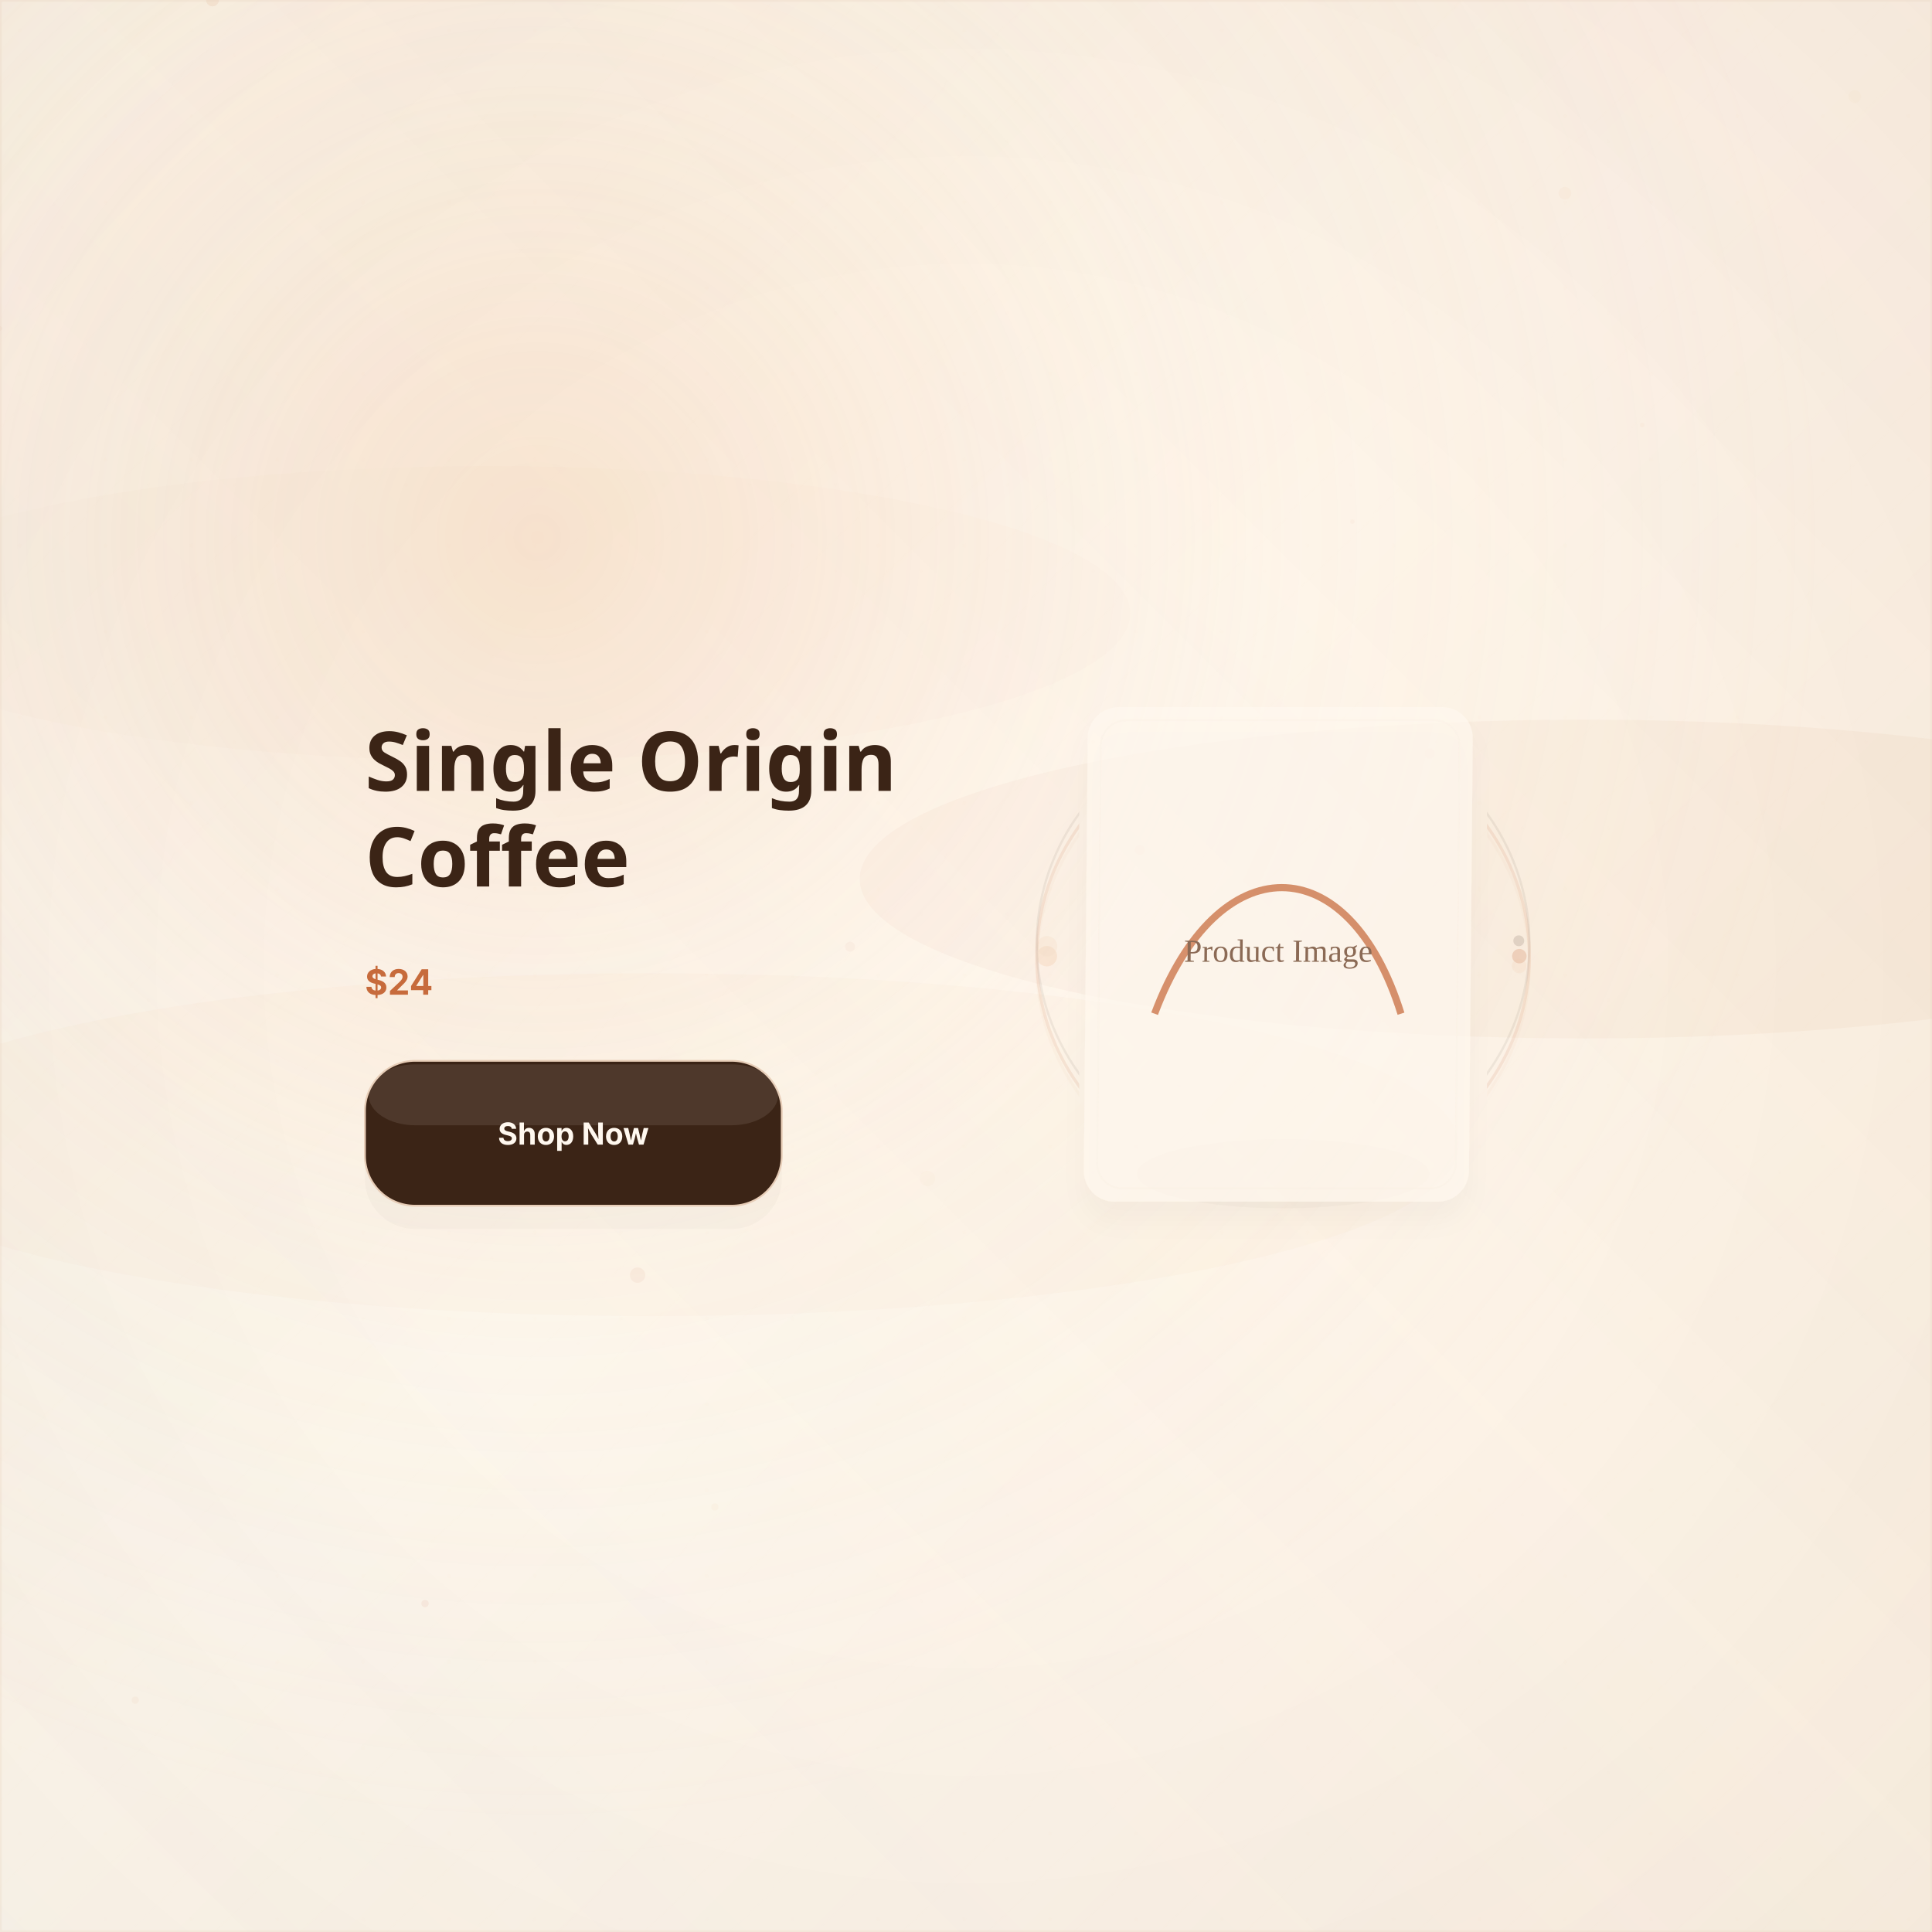
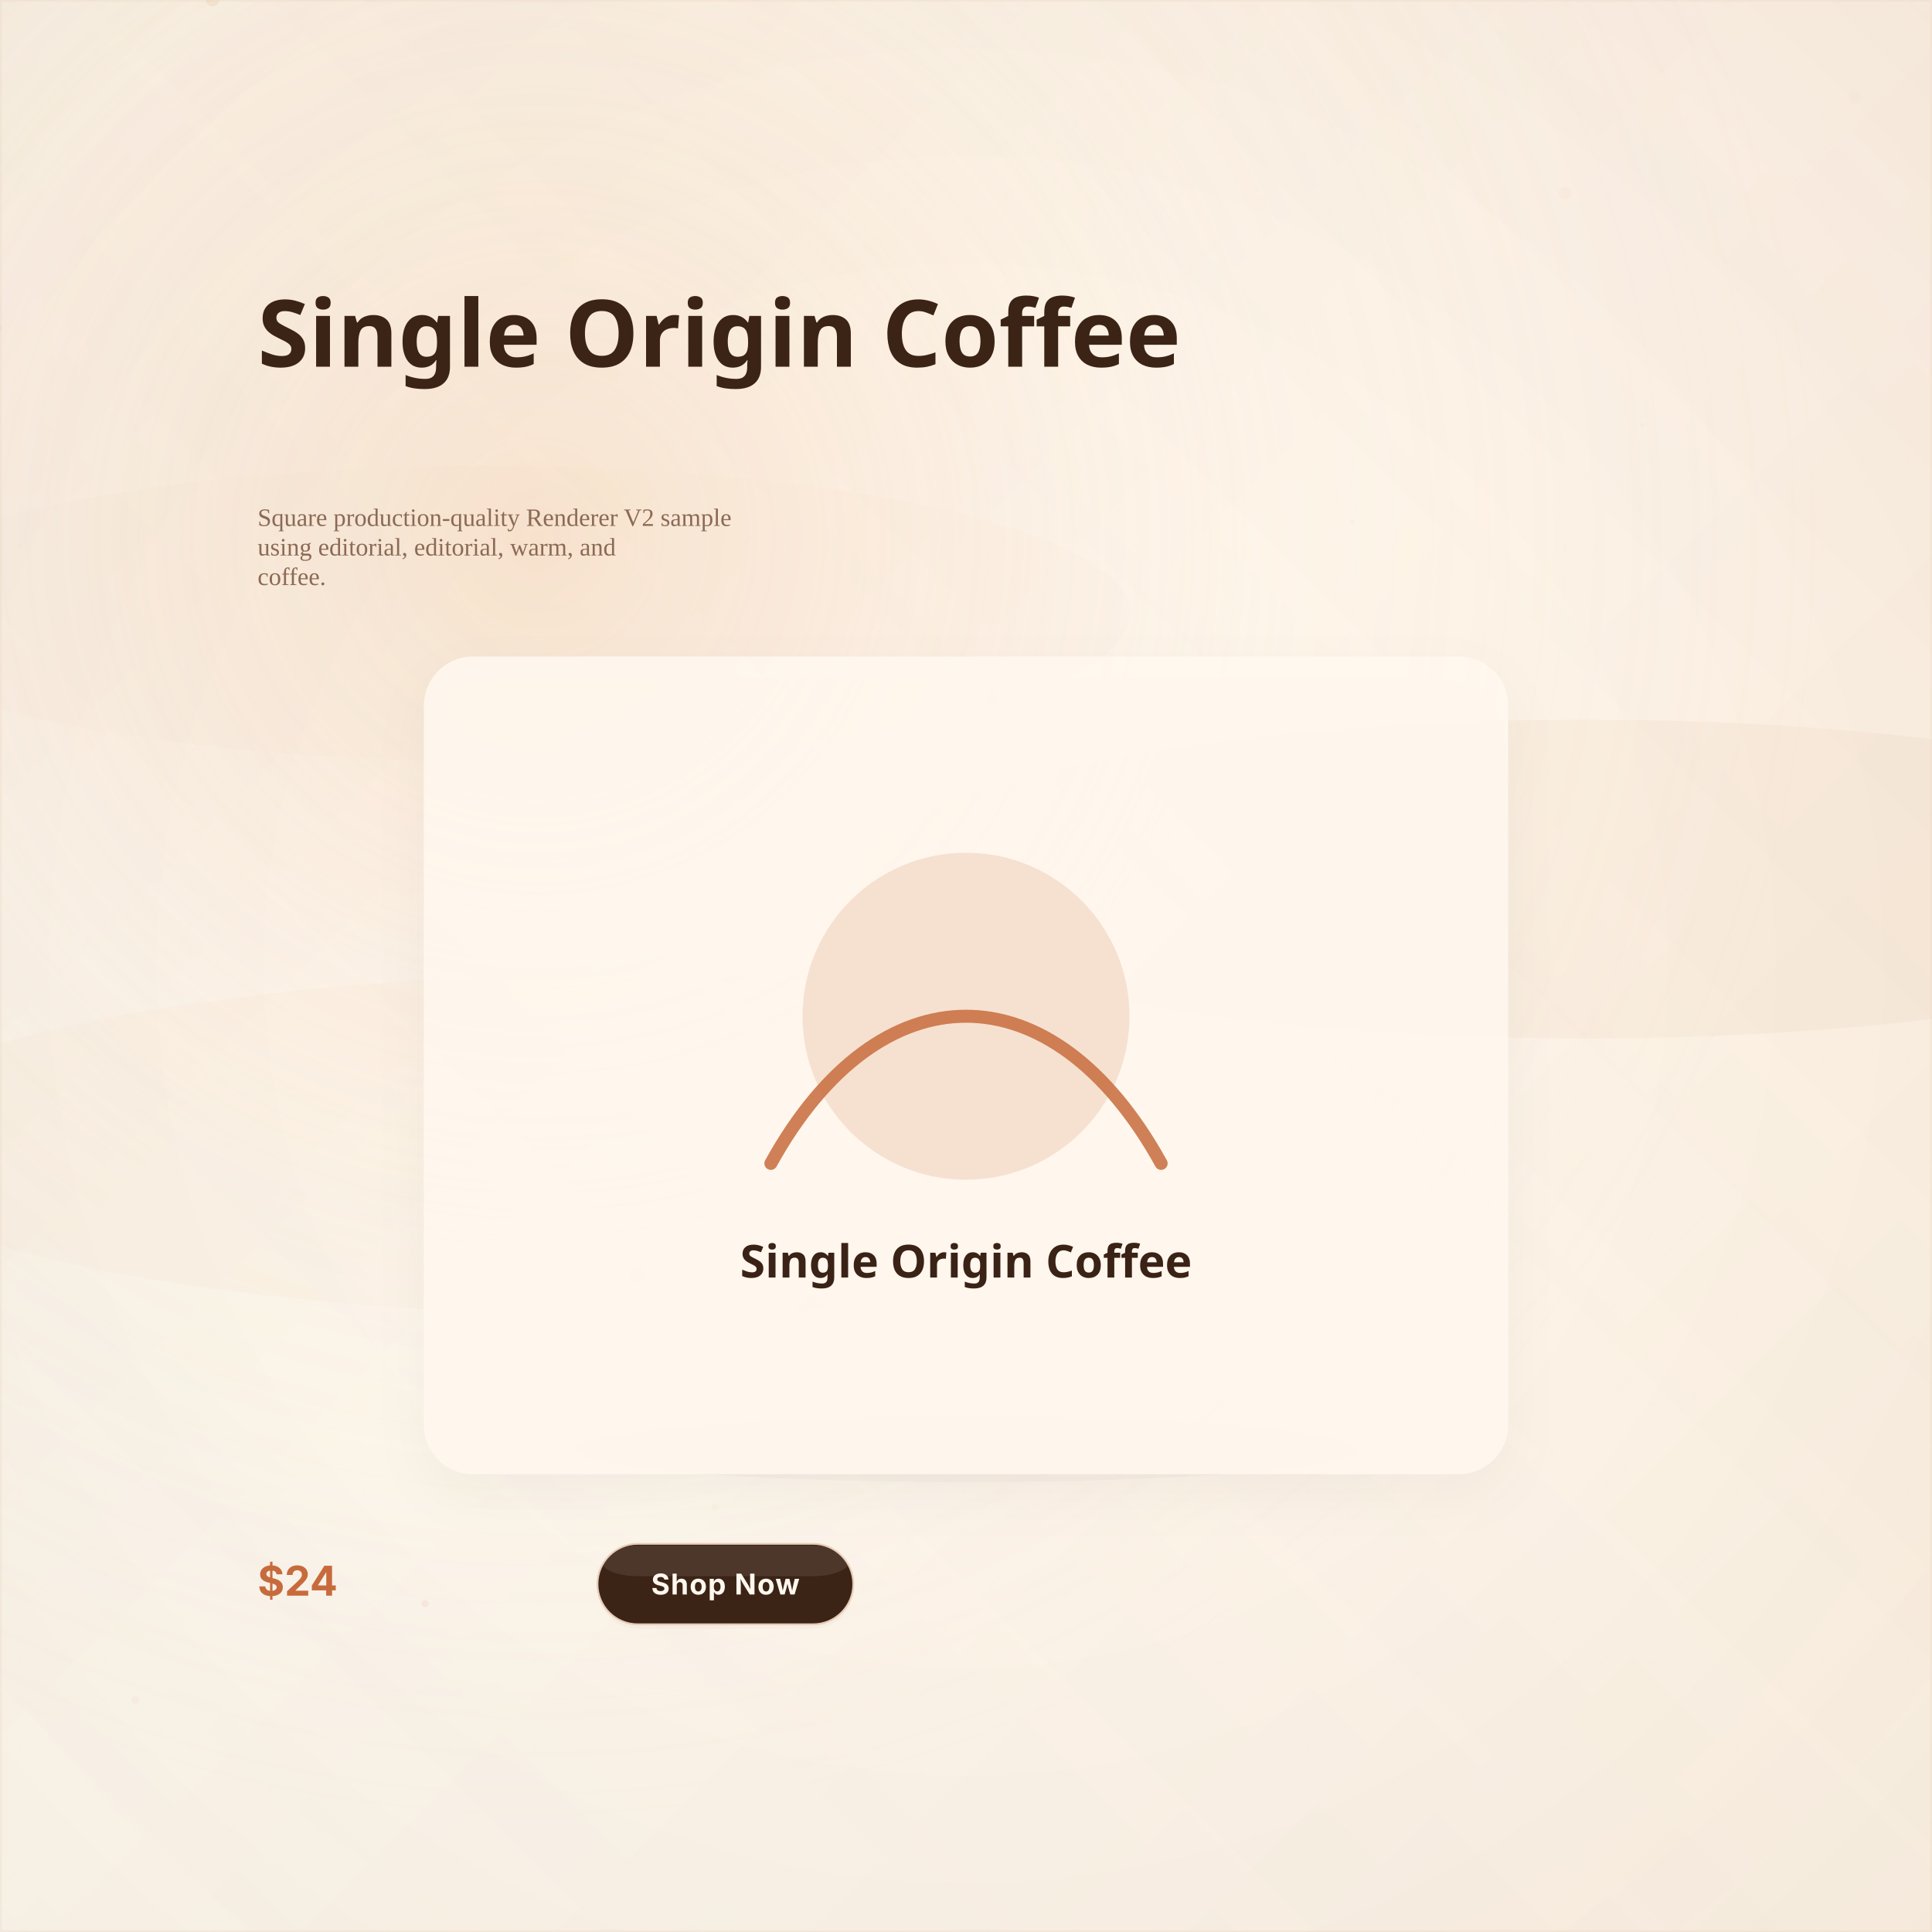
<svg xmlns="http://www.w3.org/2000/svg" width="1080" height="1080" viewBox="0 0 1080 1080" role="img">
  <defs>
    <linearGradient id="renderer2-bg-1" x1="0%" y1="0%" x2="100%" y2="100%">
      <stop offset="0%" stop-color="#FBF0E3" />
      <stop offset="48%" stop-color="#FFF8EF" />
      <stop offset="100%" stop-color="#FBF0E3" />
    </linearGradient>
    <linearGradient id="renderer2-depth-2" x1="0%" y1="100%" x2="100%" y2="0%">
      <stop offset="0%" stop-color="#3B241629" stop-opacity="0.22" />
      <stop offset="52%" stop-color="#E9B78D" stop-opacity="0.08" />
      <stop offset="100%" stop-color="#C76B3C" stop-opacity="0.16" />
    </linearGradient>
    <radialGradient id="renderer2-light-3" cx="28%" cy="28%" r="68%">
      <stop offset="0%" stop-color="#E9B78D" stop-opacity="0.46" />
      <stop offset="56%" stop-color="#FFF8EF" stop-opacity="0.12" />
      <stop offset="100%" stop-color="#FBF0E3" stop-opacity="0" />
    </radialGradient>
    <radialGradient id="renderer2-vignette-4" cx="50%" cy="50%" r="74%">
      <stop offset="45%" stop-color="#000000" stop-opacity="0" />
      <stop offset="100%" stop-color="#3B241629" stop-opacity="0.18" />
    </radialGradient>
    <pattern id="renderer2-texture-5" width="48" height="48" patternUnits="userSpaceOnUse">
      <path d="M0 47 L48 1 M-12 12 L12 -12 M36 60 L60 36" stroke="#E7CDB7" stroke-width="1" opacity="0.07" />
      <circle cx="11" cy="17" r="1.2" fill="#E9B78D" opacity="0.06" />
      <circle cx="35" cy="31" r="0.9" fill="#C76B3C" opacity="0.05" />
    </pattern>
    <mask id="renderer2-decoration-mask-6" maskUnits="userSpaceOnUse">
-       <rect x="204" y="364" width="653.75" height="341" fill="#ffffff" />
-       <rect x="603.31" y="390.56" width="227.88" height="287.88" rx="8.44" fill="#000000" />
-       <rect x="196" y="388" width="339" height="166.12" rx="8" fill="#000000" />
-       <rect x="196" y="509" width="249" height="57" rx="8" fill="#000000" />
-       <rect x="196" y="585" width="249" height="97" rx="8" fill="#000000" />
+       <rect x="144" y="156" width="714" height="753" fill="#ffffff" />
+       <rect x="194" y="325" width="692" height="540" rx="32" fill="#000000" />
+       <rect x="120" y="132" width="602" height="161" rx="24" fill="#000000" />
+       <rect x="120" y="257" width="602" height="98" rx="24" fill="#000000" />
+       <rect x="120" y="837" width="222" height="96" rx="24" fill="#000000" />
+       <rect x="310" y="837" width="268" height="96" rx="24" fill="#000000" />
    </mask>
    <clipPath id="renderer2-product-clip-7">
-       <rect x="609.64" y="396.29" width="215.22" height="276.42" rx="11.84" />
+       <rect x="237" y="367" width="606" height="457" rx="18.28" />
    </clipPath>
-     <filter id="renderer2-product-shadow-8" x="-55%" y="-55%" width="210%" height="220%">
-       <feDropShadow dx="0" dy="11.06" stdDeviation="6.89" flood-color="#3B241629" flood-opacity="0.26" />
+     <filter id="renderer2-product-shadow-8" x="-30%" y="-30%" width="160%" height="160%">
+       <feDropShadow dx="0" dy="11.43" stdDeviation="15.15" flood-color="#3B241629" flood-opacity="0.25" />
    </filter>
-     <filter id="renderer2-product-glow-9" x="-70%" y="-70%" width="240%" height="240%">
-       <feGaussianBlur stdDeviation="9.68" result="blur" />
-       <feColorMatrix in="blur" type="matrix" values="0 0 0 0 0.78 0 0 0 0 0.42 0 0 0 0 0.235 0 0 0 0.49 0" />
+     <filter id="renderer2-product-glow-9" x="-40%" y="-40%" width="180%" height="180%">
+       <feGaussianBlur stdDeviation="18.18" result="blur" />
+       <feColorMatrix in="blur" type="matrix" values="0 0 0 0 0.78 0 0 0 0 0.42 0 0 0 0 0.235 0 0 0 0.28 0" />
    </filter>
    <linearGradient id="renderer2-product-reflection-10" x1="0%" y1="0%" x2="0%" y2="100%">
-       <stop offset="0%" stop-color="#FFF8EF" stop-opacity="0.24" />
-       <stop offset="100%" stop-color="#FFF8EF" stop-opacity="0" />
+       <stop offset="0%" stop-color="#C76B3C" stop-opacity="0.18" />
+       <stop offset="100%" stop-color="#FBF0E3" stop-opacity="0" />
    </linearGradient>
  </defs>
-   <g data-background="coffee">
-     <rect x="0" y="0" width="1080" height="1080" fill="url(#renderer2-bg-1)" />
-     <rect x="0" y="0" width="1080" height="1080" fill="url(#renderer2-depth-2)" opacity="0.52" />
-     <ellipse cx="272.7" cy="342.9" rx="359.1" ry="82.35" fill="#E9B78D" opacity="0.04" />
-     <ellipse cx="885.6" cy="491.4" rx="405" ry="89.1" fill="#C76B3C" opacity="0.05" />
-     <ellipse cx="364.5" cy="639.9" rx="450.9" ry="95.85" fill="#E9B78D" opacity="0.06" />
-     <rect x="0" y="0" width="1080" height="1080" fill="url(#renderer2-light-3)" opacity="0.63" />
-     <rect x="0" y="0" width="1080" height="1080" fill="url(#renderer2-texture-5)" opacity="0.18" />
-     <g data-background-particles="cozy morning ritual">
-       <circle cx="0" cy="183.6" r="1.3" fill="#C76B3C" opacity="0.05" />
-       <circle cx="399.6" cy="842.4" r="2.05" fill="#E9B78D" opacity="0.07" />
-       <circle cx="799.2" cy="421.2" r="2.8" fill="#E9B78D" opacity="0.08" />
-       <circle cx="118.8" cy="0" r="3.55" fill="#C76B3C" opacity="0.1" />
-       <circle cx="518.4" cy="658.8" r="4.3" fill="#E9B78D" opacity="0.05" />
-       <circle cx="918" cy="237.6" r="1.3" fill="#E9B78D" opacity="0.07" />
-       <circle cx="237.6" cy="896.4" r="2.05" fill="#C76B3C" opacity="0.08" />
-       <circle cx="637.2" cy="475.2" r="2.8" fill="#E9B78D" opacity="0.1" />
-       <circle cx="1036.8" cy="54" r="3.55" fill="#E9B78D" opacity="0.05" />
-       <circle cx="356.4" cy="712.8" r="4.3" fill="#C76B3C" opacity="0.07" />
-       <circle cx="756" cy="291.6" r="1.3" fill="#E9B78D" opacity="0.08" />
-       <circle cx="75.6" cy="950.4" r="2.05" fill="#E9B78D" opacity="0.1" />
-       <circle cx="475.2" cy="529.2" r="2.8" fill="#C76B3C" opacity="0.05" />
-       <circle cx="874.8" cy="108" r="3.55" fill="#E9B78D" opacity="0.07" />
-     </g>
-     <rect x="0" y="0" width="1080" height="1080" fill="#FFF8EF" opacity="0.06" />
-     <rect x="0" y="0" width="1080" height="1080" fill="url(#renderer2-vignette-4)" />
-     <rect x="0" y="0" width="1080" height="1080" fill="none" stroke="#E7CDB7" stroke-width="2" opacity="0.24" />
-   </g>
-   <g opacity="0.32" data-decoration="coffee" data-layering="stacked" mask="url(#renderer2-decoration-mask-6)">
-     <g data-decoration-region="0" data-placement="around-product">
-       <ellipse cx="717.25" cy="539" rx="137.69" ry="129.58" fill="none" stroke="#E9B78D" stroke-width="1.69" opacity="0.18" />
-       <circle cx="849.19" cy="540.02" r="4.05" fill="#E9B78D" opacity="0.32" />
-       <circle cx="778.07" cy="643.47" r="5.73" fill="#E9B78D" opacity="0.32" />
-       <circle cx="646.14" cy="637.94" r="4.05" fill="#E9B78D" opacity="0.32" />
-       <circle cx="585.31" cy="528.98" r="5.73" fill="#E9B78D" opacity="0.32" />
-       <circle cx="656.43" cy="425.53" r="4.05" fill="#E9B78D" opacity="0.32" />
-       <circle cx="788.36" cy="431.06" r="5.73" fill="#E9B78D" opacity="0.32" />
-       <ellipse cx="717.25" cy="534.5" rx="137.69" ry="129.58" fill="none" stroke="#C76B3C" stroke-width="1.69" opacity="0.37" />
-       <circle cx="849.32" cy="534.5" r="4.05" fill="#C76B3C" opacity="0.68" />
-       <circle cx="783.28" cy="640.81" r="5.73" fill="#E9B78D" opacity="0.68" />
-       <circle cx="651.22" cy="640.81" r="4.05" fill="#C76B3C" opacity="0.68" />
-       <circle cx="585.18" cy="534.5" r="5.73" fill="#E9B78D" opacity="0.68" />
-       <circle cx="651.21" cy="428.19" r="4.05" fill="#C76B3C" opacity="0.68" />
-       <circle cx="783.28" cy="428.19" r="5.73" fill="#E9B78D" opacity="0.68" />
-       <ellipse cx="717.25" cy="527.5" rx="137.69" ry="129.58" fill="none" stroke="#3B2416" stroke-width="1.26" opacity="0.23" />
-       <circle cx="849" cy="525.91" r="3.03" fill="#3B2416" opacity="0.42" />
-       <circle cx="659.38" cy="644.85" r="4.3" fill="#E9B78D" opacity="0.42" />
-       <circle cx="643.38" cy="432.74" r="3.03" fill="#3B2416" opacity="0.42" />
+   <g data-editor-layer="true" data-layer-id="background" data-layer-type="background" data-layer-label="Background" data-layer-x="0" data-layer-y="0" data-layer-width="1080" data-layer-height="1080">
+     <g data-background="coffee">
+       <rect x="0" y="0" width="1080" height="1080" fill="url(#renderer2-bg-1)" />
+       <rect x="0" y="0" width="1080" height="1080" fill="url(#renderer2-depth-2)" opacity="0.52" />
+       <ellipse cx="272.7" cy="342.9" rx="359.1" ry="82.35" fill="#E9B78D" opacity="0.04" />
+       <ellipse cx="885.6" cy="491.4" rx="405" ry="89.1" fill="#C76B3C" opacity="0.05" />
+       <ellipse cx="364.5" cy="639.9" rx="450.9" ry="95.85" fill="#E9B78D" opacity="0.06" />
+       <rect x="0" y="0" width="1080" height="1080" fill="url(#renderer2-light-3)" opacity="0.63" />
+       <rect x="0" y="0" width="1080" height="1080" fill="url(#renderer2-texture-5)" opacity="0.18" />
+       <g data-background-particles="cozy morning ritual">
+         <circle cx="0" cy="183.6" r="1.3" fill="#C76B3C" opacity="0.05" />
+         <circle cx="399.6" cy="842.4" r="2.05" fill="#E9B78D" opacity="0.07" />
+         <circle cx="799.2" cy="421.2" r="2.8" fill="#E9B78D" opacity="0.08" />
+         <circle cx="118.8" cy="0" r="3.55" fill="#C76B3C" opacity="0.1" />
+         <circle cx="518.4" cy="658.8" r="4.3" fill="#E9B78D" opacity="0.05" />
+         <circle cx="918" cy="237.6" r="1.3" fill="#E9B78D" opacity="0.07" />
+         <circle cx="237.6" cy="896.4" r="2.05" fill="#C76B3C" opacity="0.08" />
+         <circle cx="637.2" cy="475.2" r="2.8" fill="#E9B78D" opacity="0.1" />
+         <circle cx="1036.8" cy="54" r="3.55" fill="#E9B78D" opacity="0.05" />
+         <circle cx="356.4" cy="712.8" r="4.3" fill="#C76B3C" opacity="0.07" />
+         <circle cx="756" cy="291.6" r="1.3" fill="#E9B78D" opacity="0.08" />
+         <circle cx="75.6" cy="950.4" r="2.05" fill="#E9B78D" opacity="0.1" />
+         <circle cx="475.2" cy="529.2" r="2.8" fill="#C76B3C" opacity="0.05" />
+         <circle cx="874.8" cy="108" r="3.55" fill="#E9B78D" opacity="0.07" />
+       </g>
+       <rect x="0" y="0" width="1080" height="1080" fill="#FFF8EF" opacity="0.06" />
+       <rect x="0" y="0" width="1080" height="1080" fill="url(#renderer2-vignette-4)" />
+       <rect x="0" y="0" width="1080" height="1080" fill="none" stroke="#E7CDB7" stroke-width="2" opacity="0.24" />
    </g>
  </g>
-   <g data-product-position="lifestyle">
-     <ellipse cx="717.25" cy="656.12" rx="81.78" ry="19.35" fill="#3B241629" opacity="0.14" />
-     <g transform="translate(2 -1) rotate(0 717.25 534.5) skewX(-0.5)" filter="url(#renderer2-product-shadow-8)">
-       <rect x="617.02" y="403.67" width="200.45" height="261.65" rx="13.99" fill="none" stroke="#E7CDB7" stroke-width="1" opacity="0.24" />
-       <rect x="609.64" y="396.29" width="215.22" height="276.42" rx="17.22" fill="#FFF8EF" opacity="0.68" />
-       <path d="M 648.38 567.67 C 682.81 473.69, 755.99 473.69, 786.12 567.67" stroke="#C76B3C" stroke-width="4" fill="none" opacity="0.72" />
-       <text x="717.25" y="534.5" text-anchor="middle" dominant-baseline="middle" font-family="Source Serif 4" font-size="18" fill="#8B6A55">Product Image</text>
+   <g data-editor-layer="true" data-layer-id="decorations" data-layer-type="decoration" data-layer-label="Decorations" data-layer-x="222" data-layer-y="353" data-layer-width="636" data-layer-height="484">
+     <g opacity="0.19" data-decoration="coffee" data-layering="stacked" mask="url(#renderer2-decoration-mask-6)">
+       <g data-decoration-region="0" data-placement="around-product">
+         <ellipse cx="540" cy="598" rx="311.64" ry="183.92" fill="none" stroke="#E9B78D" stroke-width="1.94" opacity="0.09" />
+         <circle cx="838.79" cy="600.23" r="4.65" fill="#E9B78D" opacity="0.16" />
+         <circle cx="382.84" cy="743.22" r="6.58" fill="#E9B78D" opacity="0.16" />
+         <circle cx="398.37" cy="441.56" r="4.65" fill="#E9B78D" opacity="0.16" />
+         <ellipse cx="540" cy="595" rx="311.64" ry="183.92" fill="none" stroke="#C76B3C" stroke-width="1.94" opacity="0.15" />
+         <circle cx="838.92" cy="595" r="4.65" fill="#C76B3C" opacity="0.28" />
+         <circle cx="390.54" cy="745.9" r="6.58" fill="#E9B78D" opacity="0.28" />
+         <circle cx="390.54" cy="444.1" r="4.65" fill="#C76B3C" opacity="0.28" />
+       </g>
    </g>
  </g>
-   <text x="204" y="442.1" text-anchor="start" font-family="Libre Baskerville" font-size="46.1" font-weight="700" fill="#3B2416" paint-order="stroke" stroke="#3B2416" stroke-width="0">
-     <tspan x="204" dy="0">Single Origin</tspan>
-     <tspan x="204" dy="53.47">Coffee</tspan>
-   </text>
-   <text x="204" y="556.04" text-anchor="start" font-family="Inter" font-size="19.55" font-weight="700" fill="#C76B3C">
-     <tspan x="204" dy="0">$24</tspan>
-   </text>
-   <g data-cta="Shop Now">
-     <rect x="204" y="605.96" width="233" height="81" rx="28" fill="#3B241629" opacity="0.16" />
-     <rect x="204" y="593" width="233" height="81" rx="28" fill="#3B2416" stroke="#E7CDB7" stroke-width="1" opacity="1" />
-     <rect x="206" y="595" width="229" height="34.02" rx="26" fill="#FFF8EF" opacity="0.1" />
-     <text x="320.5" y="633.5" text-anchor="middle" dominant-baseline="middle" font-family="Inter" font-size="17" font-weight="700" fill="#FFF8EF">Shop Now</text>
+   <g data-editor-layer="true" data-layer-id="product_image" data-layer-type="product_image" data-layer-label="Product Image" data-layer-x="231" data-layer-y="362" data-layer-width="618" data-layer-height="466">
+     <g data-product-position="lifestyle">
+       <ellipse cx="540" cy="810.29" rx="218.16" ry="18.28" fill="#3B241629" opacity="0.17" />
+       <g filter="url(#renderer2-product-shadow-8)">
+         <rect x="237" y="367" width="606" height="457" rx="27.42" fill="#FFF8EF" opacity="0.88" />
+         <circle cx="540" cy="568.08" r="91.4" fill="#C76B3C" opacity="0.16" />
+         <path d="M 430.92 650.34 C 491.52 540.66, 588.48 540.66, 649.08 650.34" stroke="#C76B3C" stroke-width="7.27" stroke-linecap="round" fill="none" opacity="0.85" />
+         <text x="540" y="705.18" text-anchor="middle" dominant-baseline="middle" font-family="Libre Baskerville" font-size="25.45" font-weight="600" fill="#3B2416">Single Origin Coffee</text>
+       </g>
+     </g>
+   </g>
+   <g data-editor-layer="true" data-layer-id="headline" data-layer-type="headline" data-layer-label="Headline" data-layer-x="144" data-layer-y="156" data-layer-width="554" data-layer-height="113">
+     <text x="144" y="205" text-anchor="start" font-family="Libre Baskerville" font-size="52" font-weight="700" fill="#3B2416" paint-order="stroke" stroke="#3B2416" stroke-width="0">
+       <tspan x="144" dy="0">Single Origin Coffee</tspan>
+     </text>
+   </g>
+   <g data-editor-layer="true" data-layer-id="description" data-layer-type="description" data-layer-label="Description" data-layer-x="144" data-layer-y="281" data-layer-width="554" data-layer-height="50">
+     <text x="144" y="294" text-anchor="start" font-family="Source Serif 4" font-size="14" font-weight="400" fill="#8B6A55">
+       <tspan x="144" dy="0">Square production-quality Renderer V2 sample</tspan>
+       <tspan x="144" dy="16.52">using editorial, editorial, warm, and</tspan>
+       <tspan x="144" dy="16.52">coffee.</tspan>
+     </text>
+   </g>
+   <g data-editor-layer="true" data-layer-id="price" data-layer-type="price" data-layer-label="Price" data-layer-x="144" data-layer-y="861" data-layer-width="174" data-layer-height="48">
+     <text x="144" y="892" text-anchor="start" font-family="Inter" font-size="23" font-weight="700" fill="#C76B3C">
+       <tspan x="144" dy="0">$24</tspan>
+     </text>
+   </g>
+   <g data-editor-layer="true" data-layer-id="cta" data-layer-type="cta" data-layer-label="CTA" data-layer-x="334" data-layer-y="861" data-layer-width="220" data-layer-height="48">
+     <g data-cta="Shop Now">
+       <rect x="334" y="865.5" width="143" height="45" rx="22.5" fill="#3B241629" opacity="0.14" />
+       <rect x="334" y="863" width="143" height="45" rx="22.5" fill="#3B2416" stroke="#E7CDB7" stroke-width="1" opacity="1" />
+       <rect x="336" y="864" width="139" height="17.1" rx="20.5" fill="#FFF8EF" opacity="0.09" />
+       <text x="405.5" y="885.5" text-anchor="middle" dominant-baseline="central" font-family="Inter" font-size="16" font-weight="700" fill="#FFF8EF" letter-spacing="0.5">Shop Now</text>
+     </g>
  </g>
</svg>
